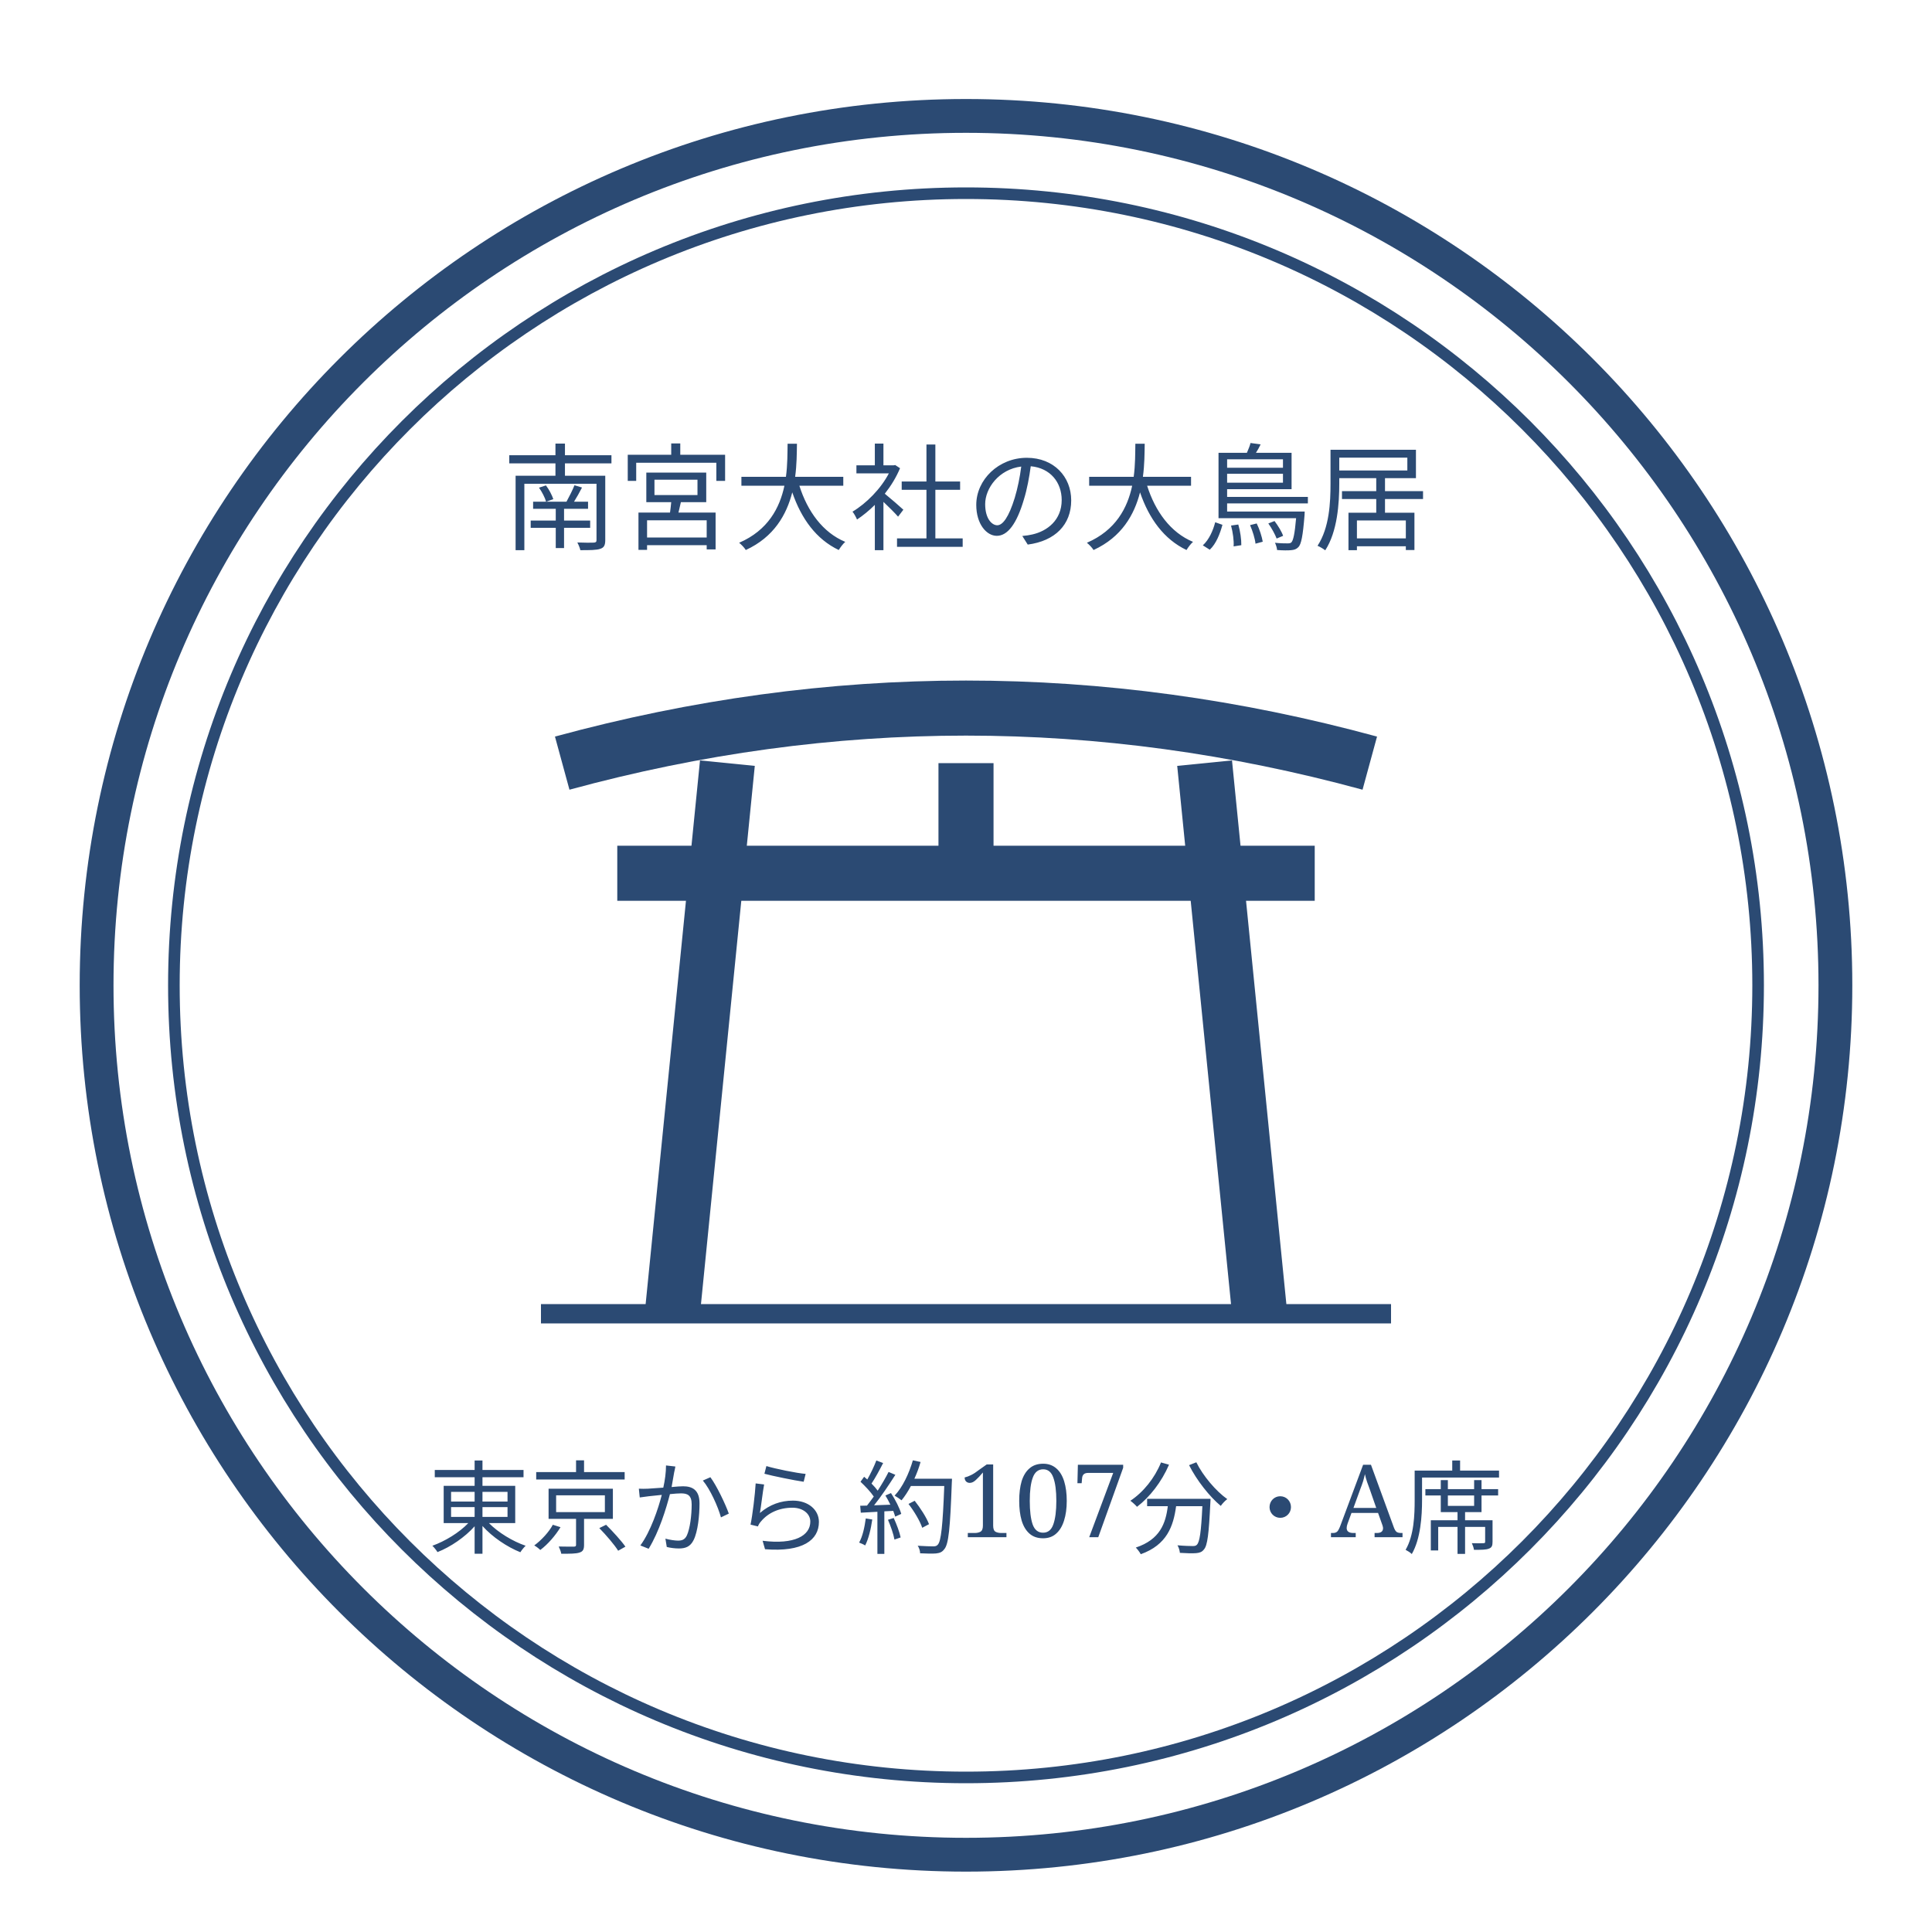
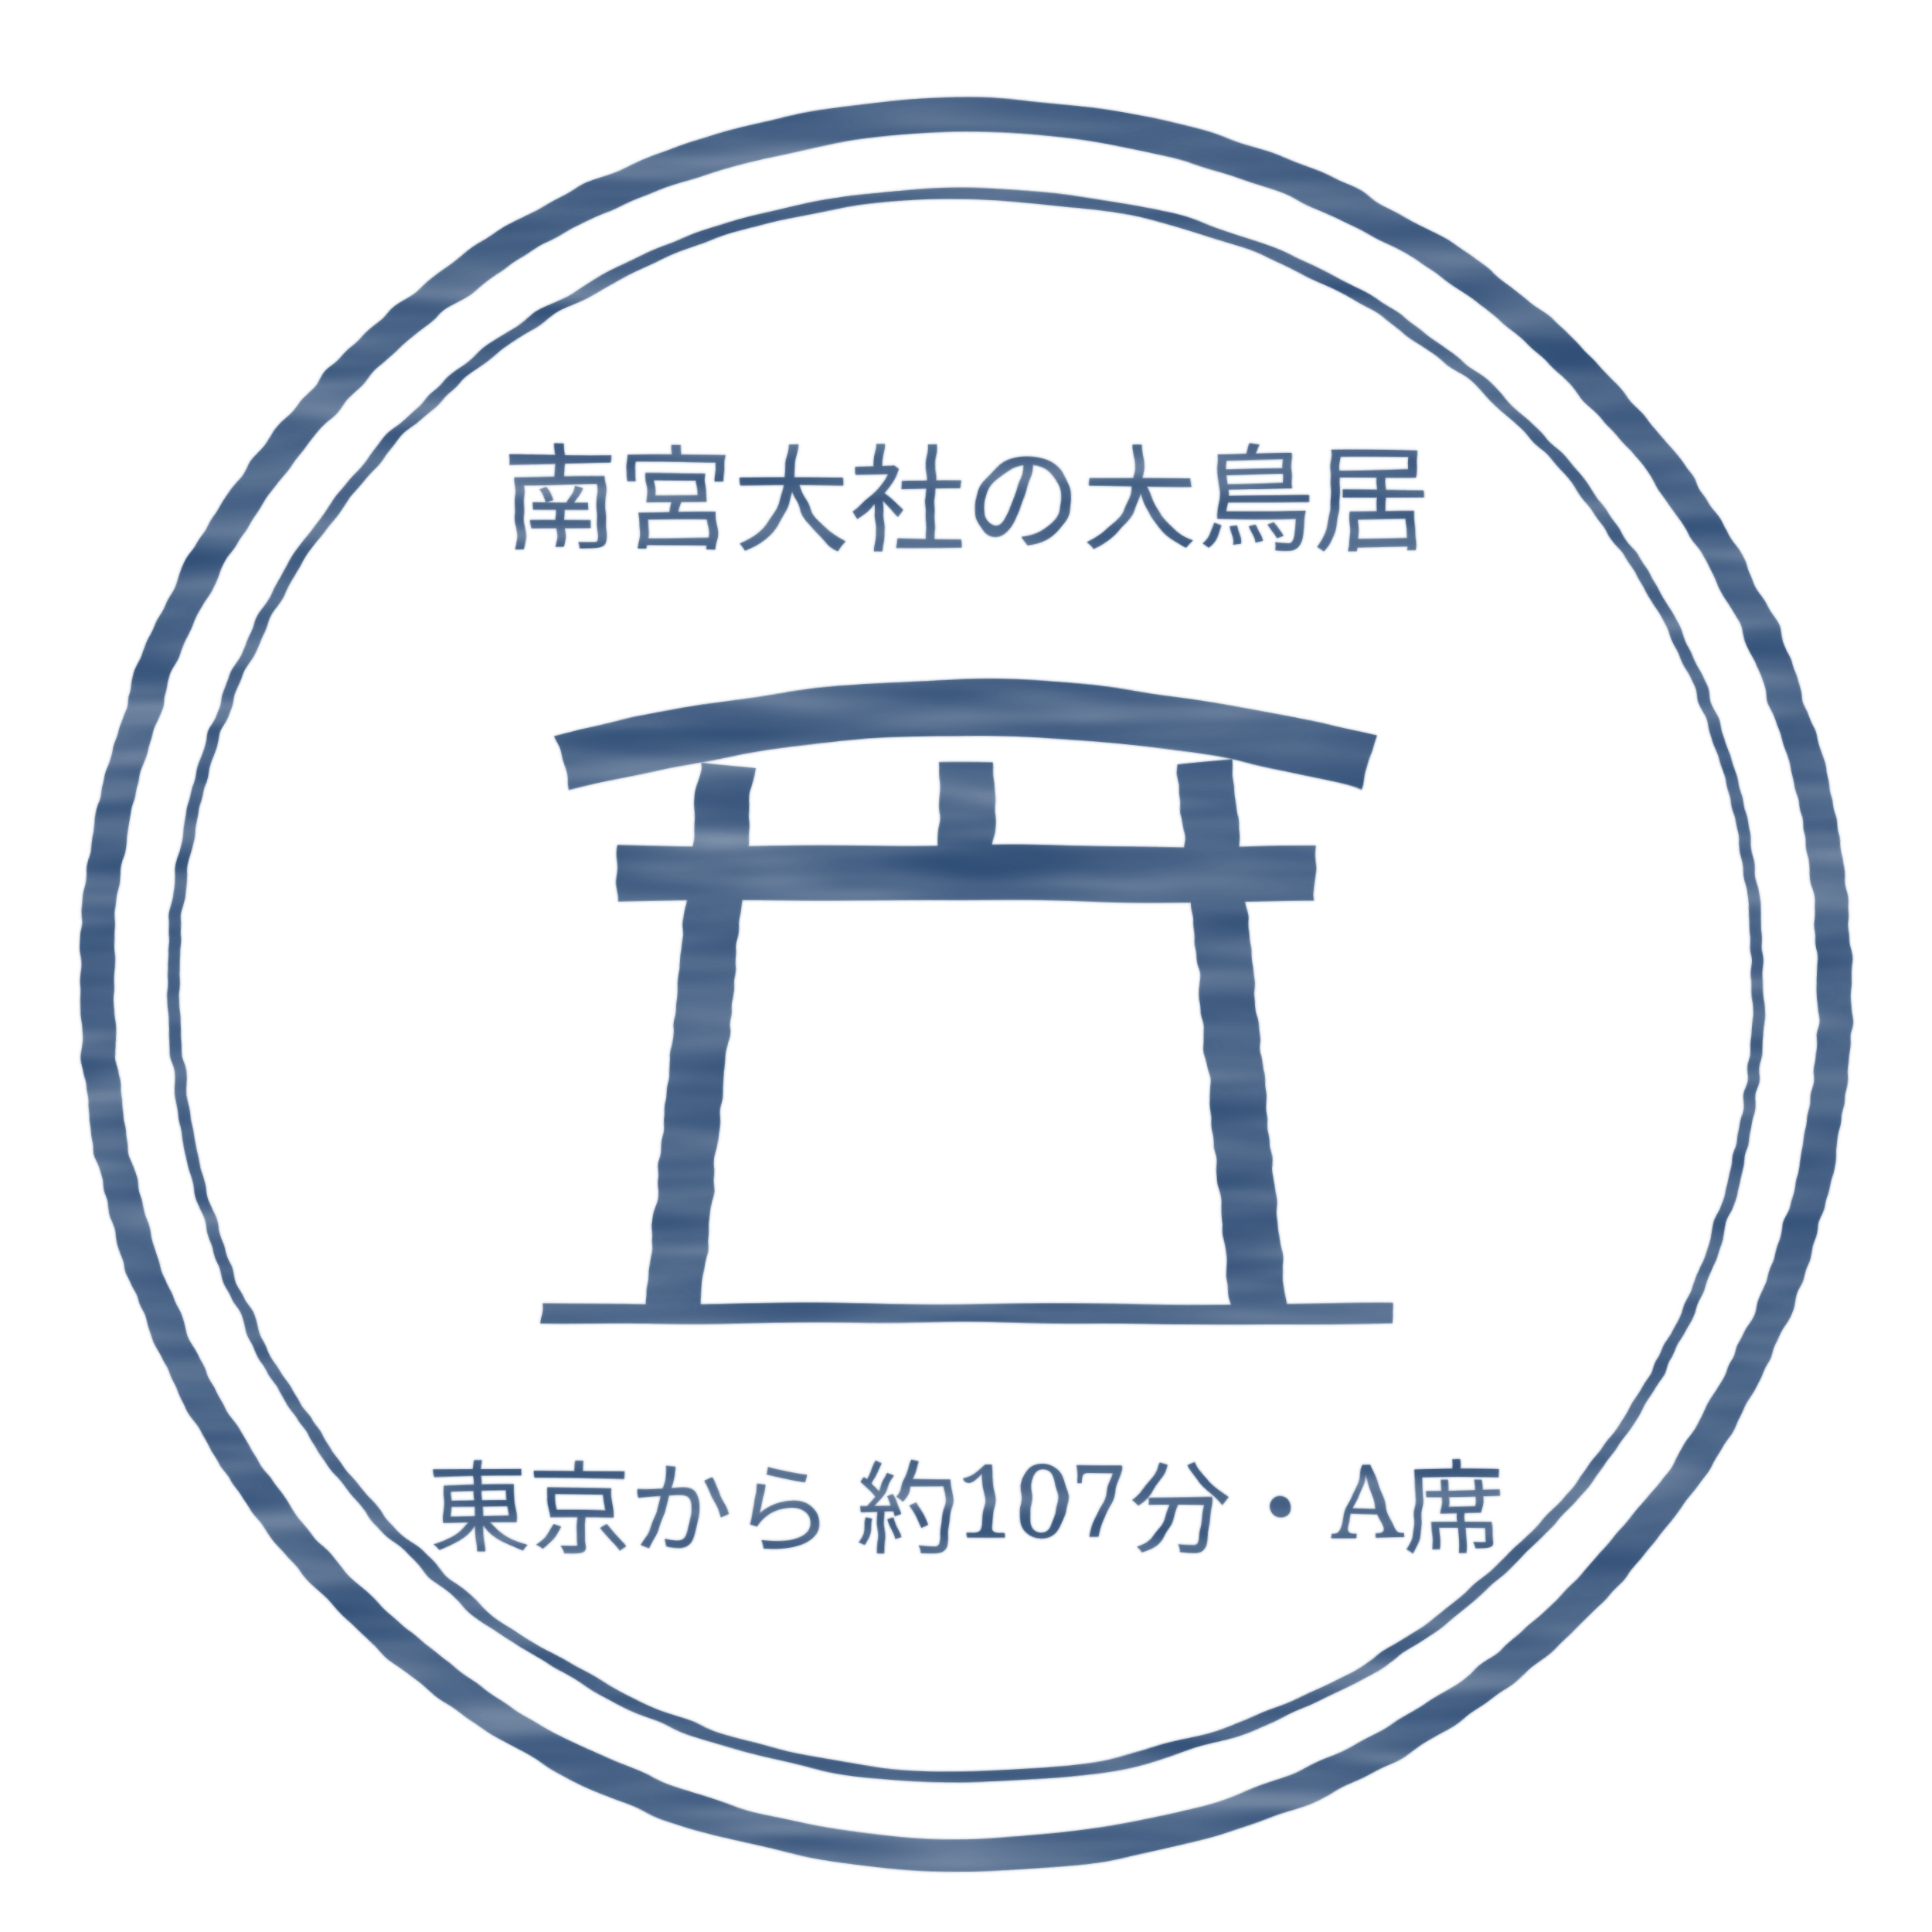
<svg xmlns="http://www.w3.org/2000/svg" viewBox="0 0 200 200" role="img" aria-label="南宮大社の大鳥居 車窓スタンプ">
-   <g stroke="#2b4a73" fill="#2b4a73">
+   <defs>
+     <filter id="stampInk" x="-5%" y="-5%" width="110%" height="110%" color-interpolation-filters="sRGB">
+       <feTurbulence type="fractalNoise" baseFrequency="0.045 0.32" numOctaves="2" seed="17" result="paperGrain" />
+       <feDisplacementMap in="SourceGraphic" in2="paperGrain" scale="0.85" xChannelSelector="R" yChannelSelector="G" result="roughInk" />
+       <feColorMatrix in="paperGrain" type="matrix" values="0 0 0 0 1  0 0 0 0 1  0 0 0 0 1  0.3 0.3 0.3 0 0.15" result="inkDensity" />
+       <feComposite in="roughInk" in2="inkDensity" operator="in" result="unevenInk" />
+       <feGaussianBlur in="unevenInk" stdDeviation="0.16" result="inkBleed" />
+       <feMerge>
+         <feMergeNode in="inkBleed" />
+         <feMergeNode in="unevenInk" />
+       </feMerge>
+     </filter>
+   </defs>
+   <g stroke="#2b4a73" fill="#2b4a73" filter="url(#stampInk)">
    <circle cx="100" cy="102" r="90" fill="none" stroke-width="3.5" />
    <circle cx="100" cy="102" r="82" fill="none" stroke-width="1.2" />
    <text x="100" y="56" text-anchor="middle" font-size="12" font-weight="500" font-family="'Shippori Mincho','Hiragino Mincho ProN','Yu Mincho',serif" stroke="none">南宮大社の大鳥居</text>
    <g stroke-width="5.7" fill="none">
      <path d="M69.6 136 L75.3 79 M130.4 136 L124.7 79" />
      <path d="M58.2 79 Q100 67.6 141.8 79" />
      <path d="M63.9 90.4 H136.1" />
      <path d="M100 79 V90.4" />
    </g>
    <path d="M56 136 H144" fill="none" stroke-width="2" />
    <text x="100" y="160" text-anchor="middle" font-size="10.5" font-family="'Shippori Mincho','Hiragino Mincho ProN','Yu Mincho',serif" stroke="none">東京から 約107分・A席</text>
  </g>
</svg>
